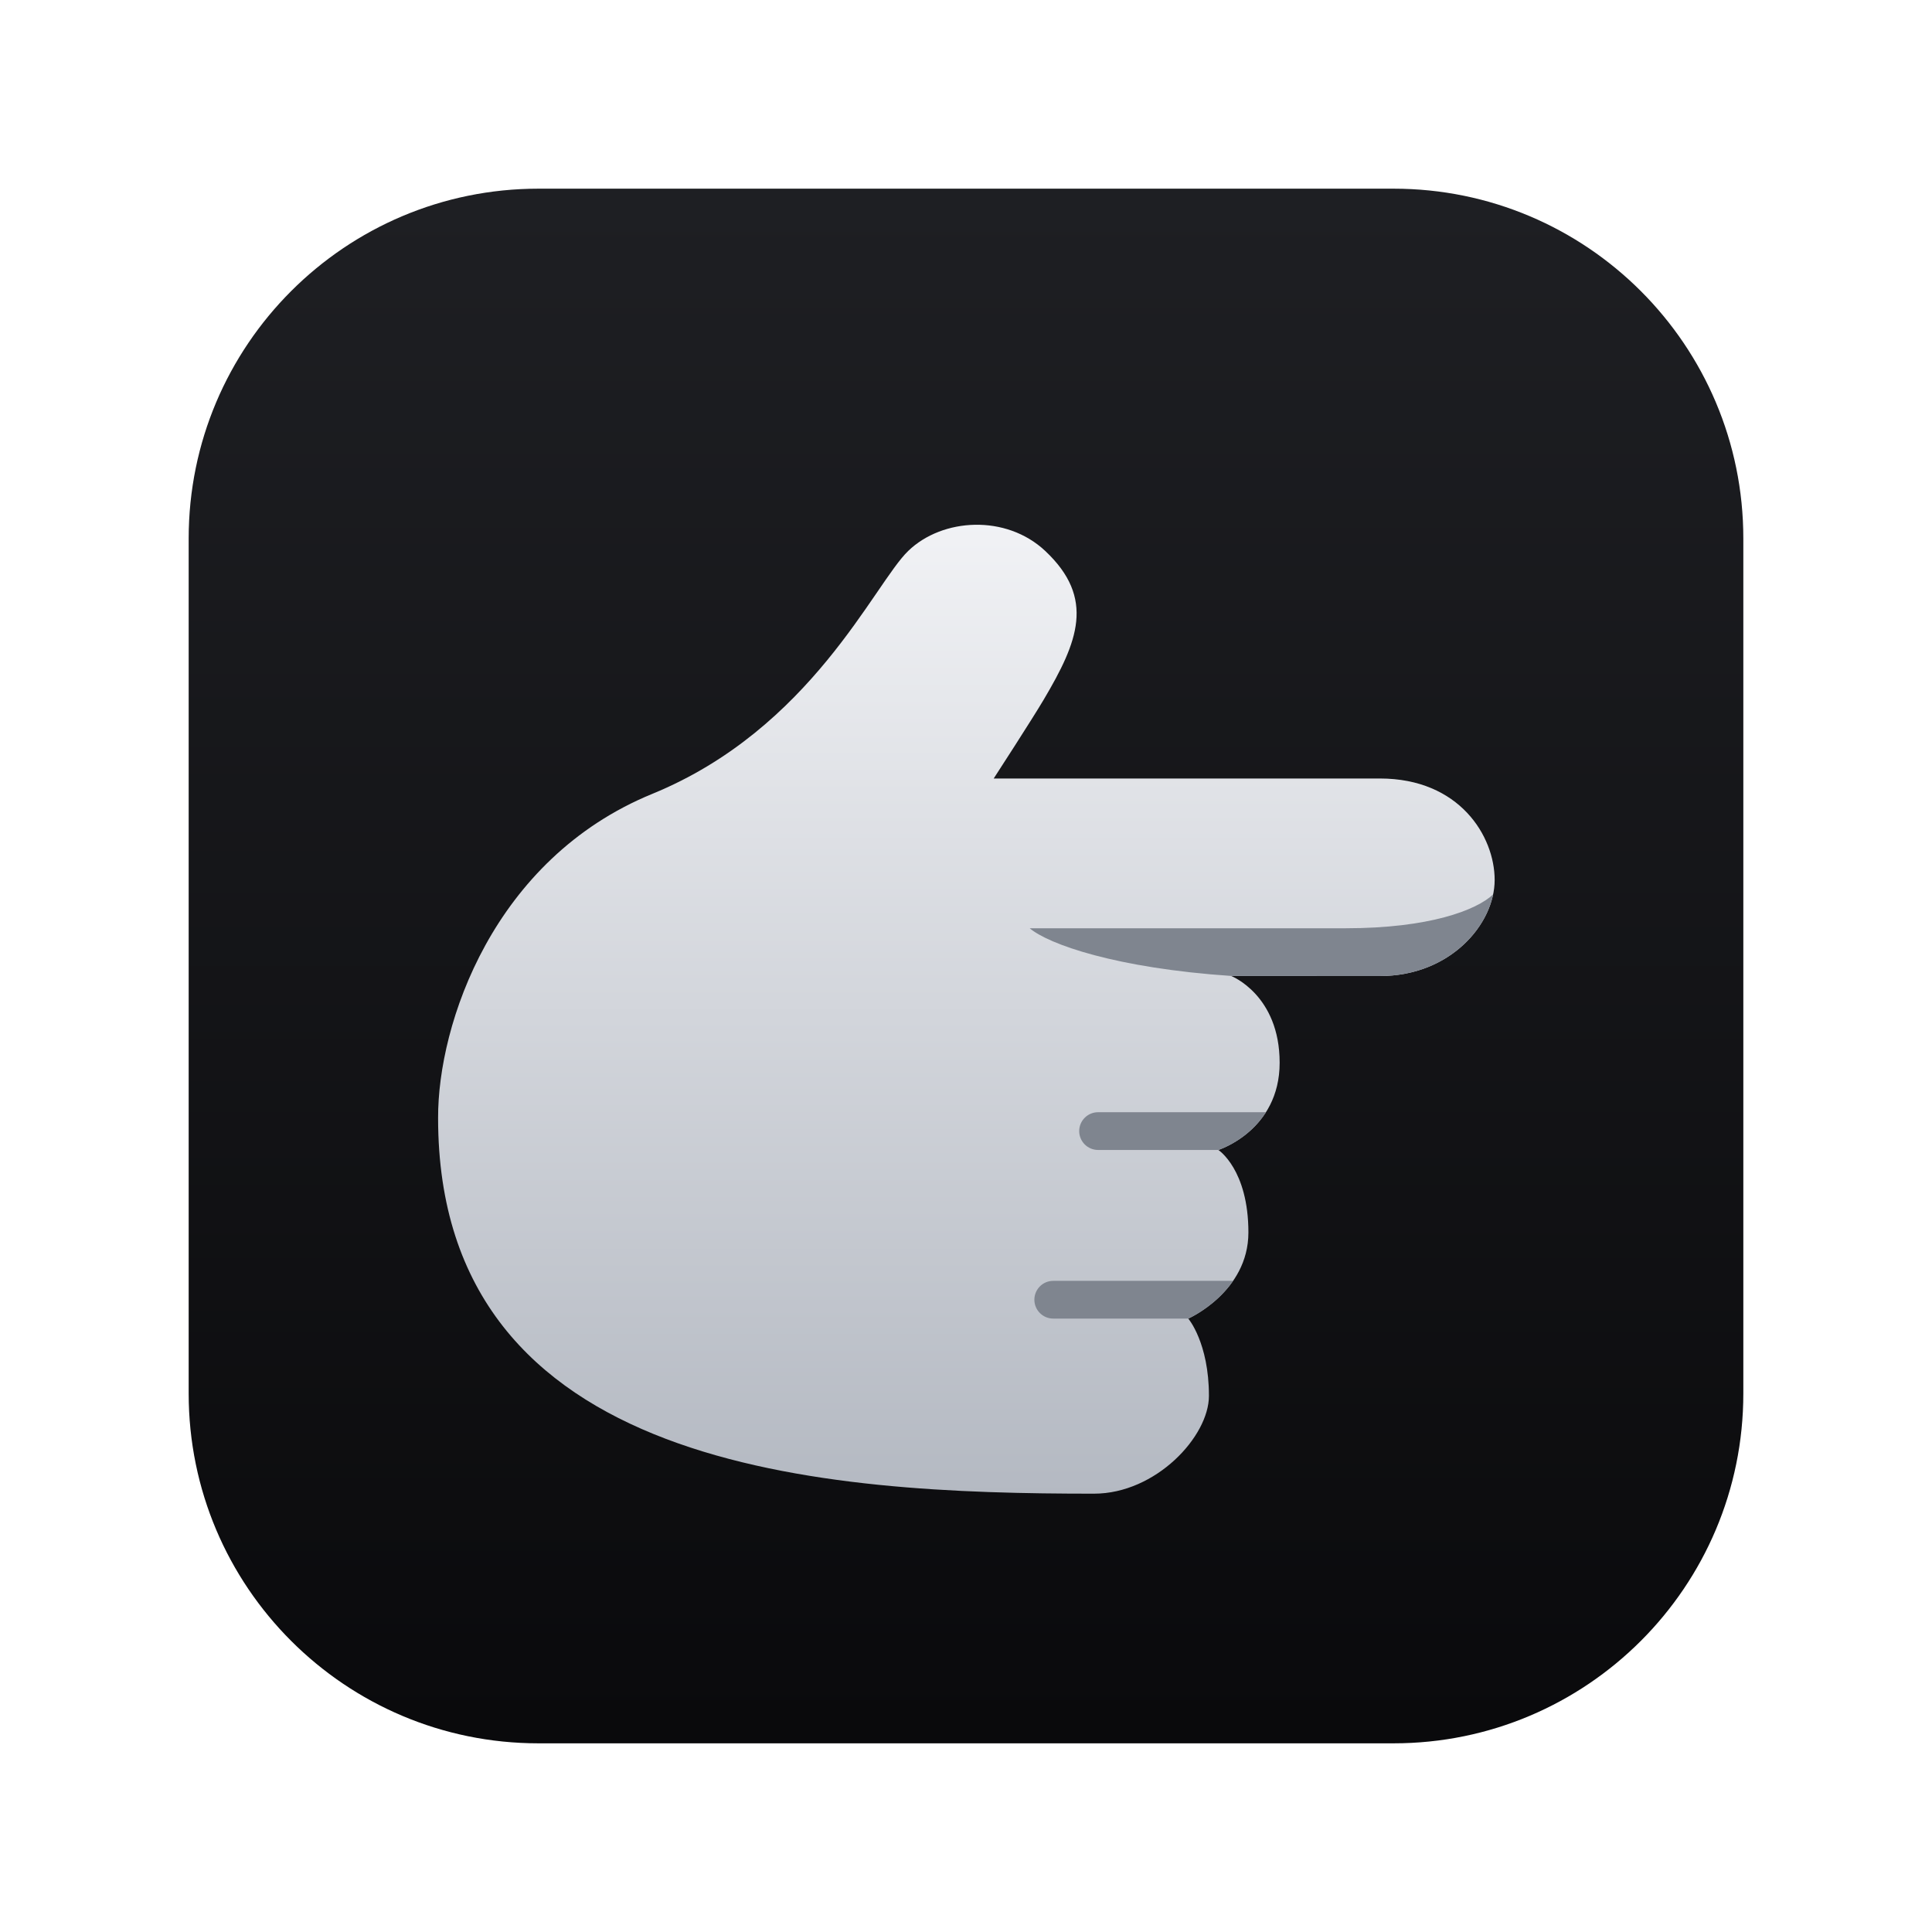
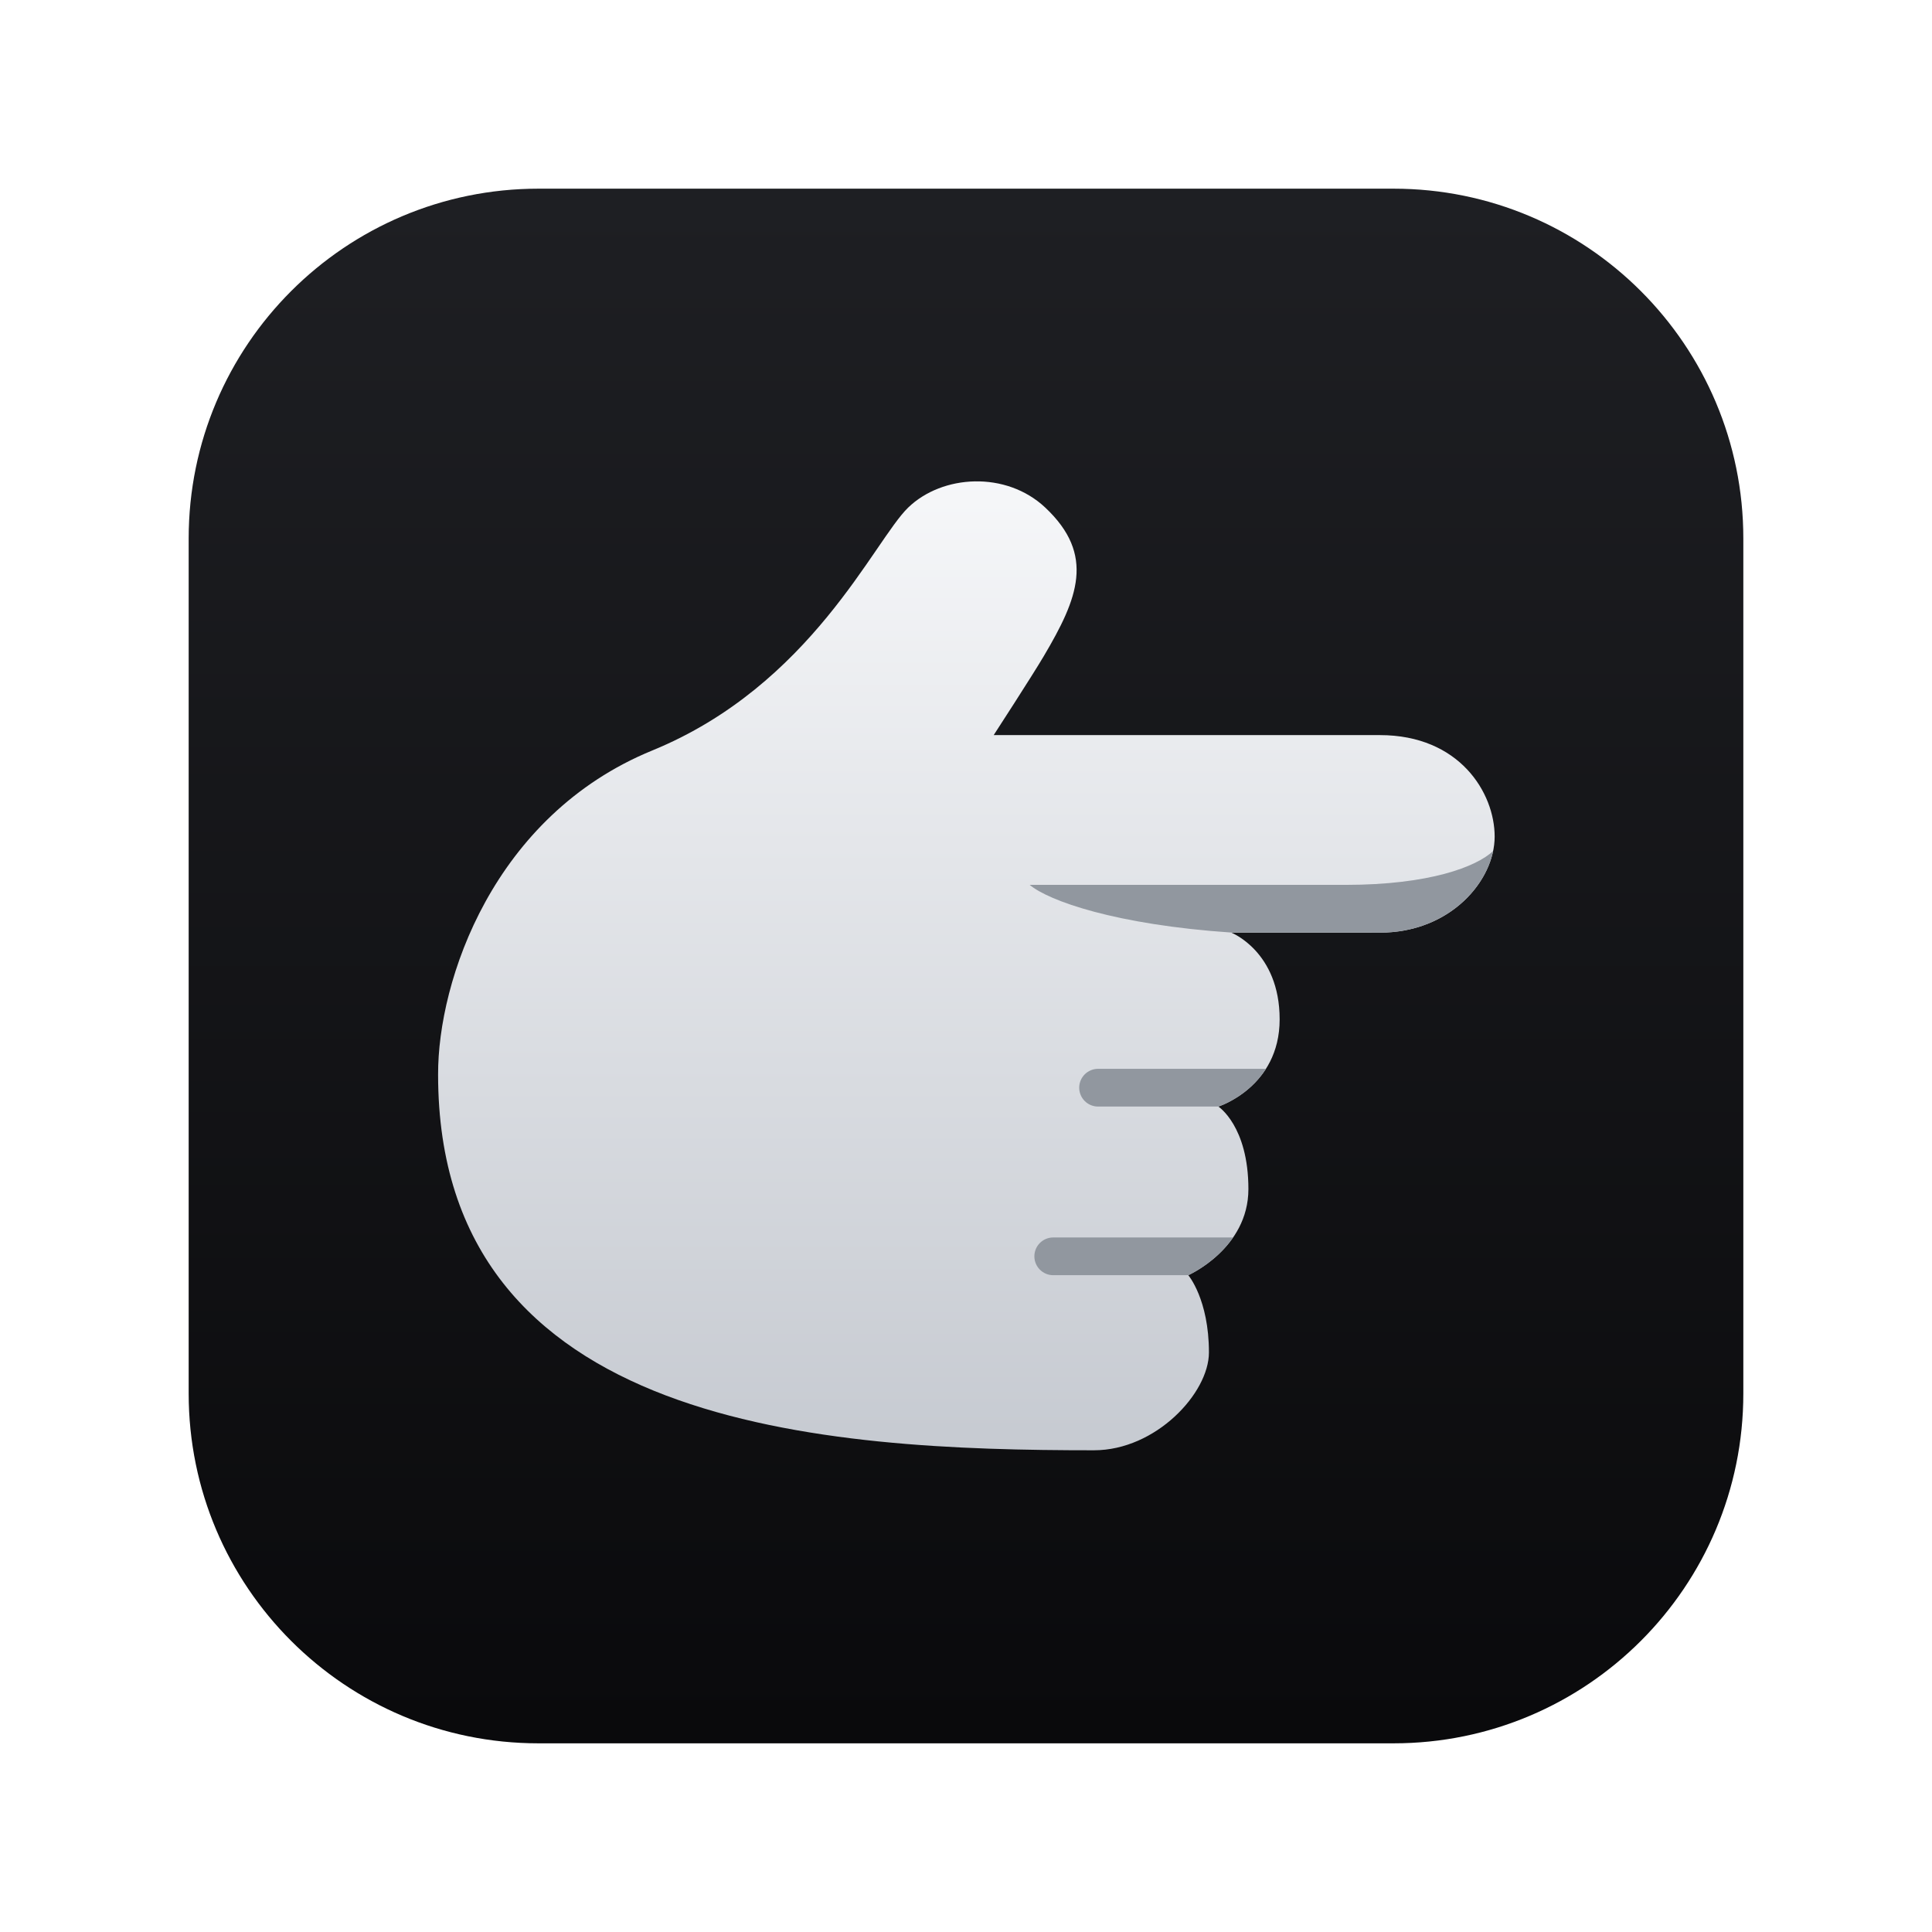
<svg xmlns="http://www.w3.org/2000/svg" width="1024" height="1024" viewBox="0 0 1024 1024">
  <defs>
    <linearGradient id="bg" x1="0" y1="0" x2="0" y2="1">
      <stop offset="0" stop-color="#1E1F23" />
      <stop offset="1" stop-color="#0A0A0C" />
    </linearGradient>
    <linearGradient id="silver" x1="0" y1="0" x2="0" y2="1">
-       <stop offset="0" stop-color="#F1F2F5" />
-       <stop offset="1" stop-color="#B4B9C2" />
+       <stop offset="0" stop-color="#F6F7F9" />
+       <stop offset="1" stop-color="#C6CAD1" />
    </linearGradient>
  </defs>
  <rect x="100" y="100" width="824" height="824" rx="185.4" fill="url(#bg)" />
-   <g transform="translate(192.0,192.0) scale(20.0)">
+   <g transform="translate(192.0,169.0) scale(20.0)">
    <path d="M7.687 11.438C11.903 9.711 13.562 5.875 14.469 5C15.375 4.125 17.063 4.027 18.099 5C19.438 6.258 18.963 7.413 18.062 8.937C17.758 9.453 16.734 11.031 16.734 11.031H26.969C29.078 11.031 30.01 12.56 30.01 13.72C30.01 14.88 28.844 16.266 26.969 16.266H23.031C23.031 16.266 24.312 16.767 24.312 18.564C24.312 20.361 22.688 20.875 22.688 20.875C22.688 20.875 23.484 21.391 23.484 23.062C23.484 24.641 21.891 25.344 21.891 25.344C21.891 25.344 22.438 25.984 22.438 27.391C22.438 28.469 21.031 29.984 19.391 29.984C12.3 29.984 2.01 29.423 2.01 20.03C2 17.54 3.472 13.164 7.687 11.438Z" fill="url(#silver)" />
-     <path d="M23.047 16.265C19.966 16.058 18.188 15.422 17.688 15H26.062C28.279 15 29.529 14.52 29.97 14.102C29.75 15.163 28.641 16.266 26.969 16.266L23.047 16.265Z" fill="#7F858F" />
-     <path d="M22.688 20.875H19.5C19.224 20.875 19 20.651 19 20.375C19 20.099 19.224 19.875 19.5 19.875H23.95C23.474 20.623 22.698 20.872 22.688 20.875Z" fill="#7F858F" />
-     <path d="M18.312 25.344H21.891C21.899 25.34 22.61 25.024 23.079 24.344H18.312C18.036 24.344 17.812 24.567 17.812 24.844C17.812 25.12 18.036 25.344 18.312 25.344Z" fill="#7F858F" />
+     <path d="M23.047 16.265C19.966 16.058 18.188 15.422 17.688 15H26.062C28.279 15 29.529 14.52 29.97 14.102C29.75 15.163 28.641 16.266 26.969 16.266L23.047 16.265Z" fill="#91979F" />
+     <path d="M22.688 20.875H19.5C19.224 20.875 19 20.651 19 20.375C19 20.099 19.224 19.875 19.5 19.875H23.95C23.474 20.623 22.698 20.872 22.688 20.875Z" fill="#91979F" />
+     <path d="M18.312 25.344H21.891C21.899 25.34 22.61 25.024 23.079 24.344H18.312C18.036 24.344 17.812 24.567 17.812 24.844C17.812 25.12 18.036 25.344 18.312 25.344Z" fill="#91979F" />
  </g>
</svg>
